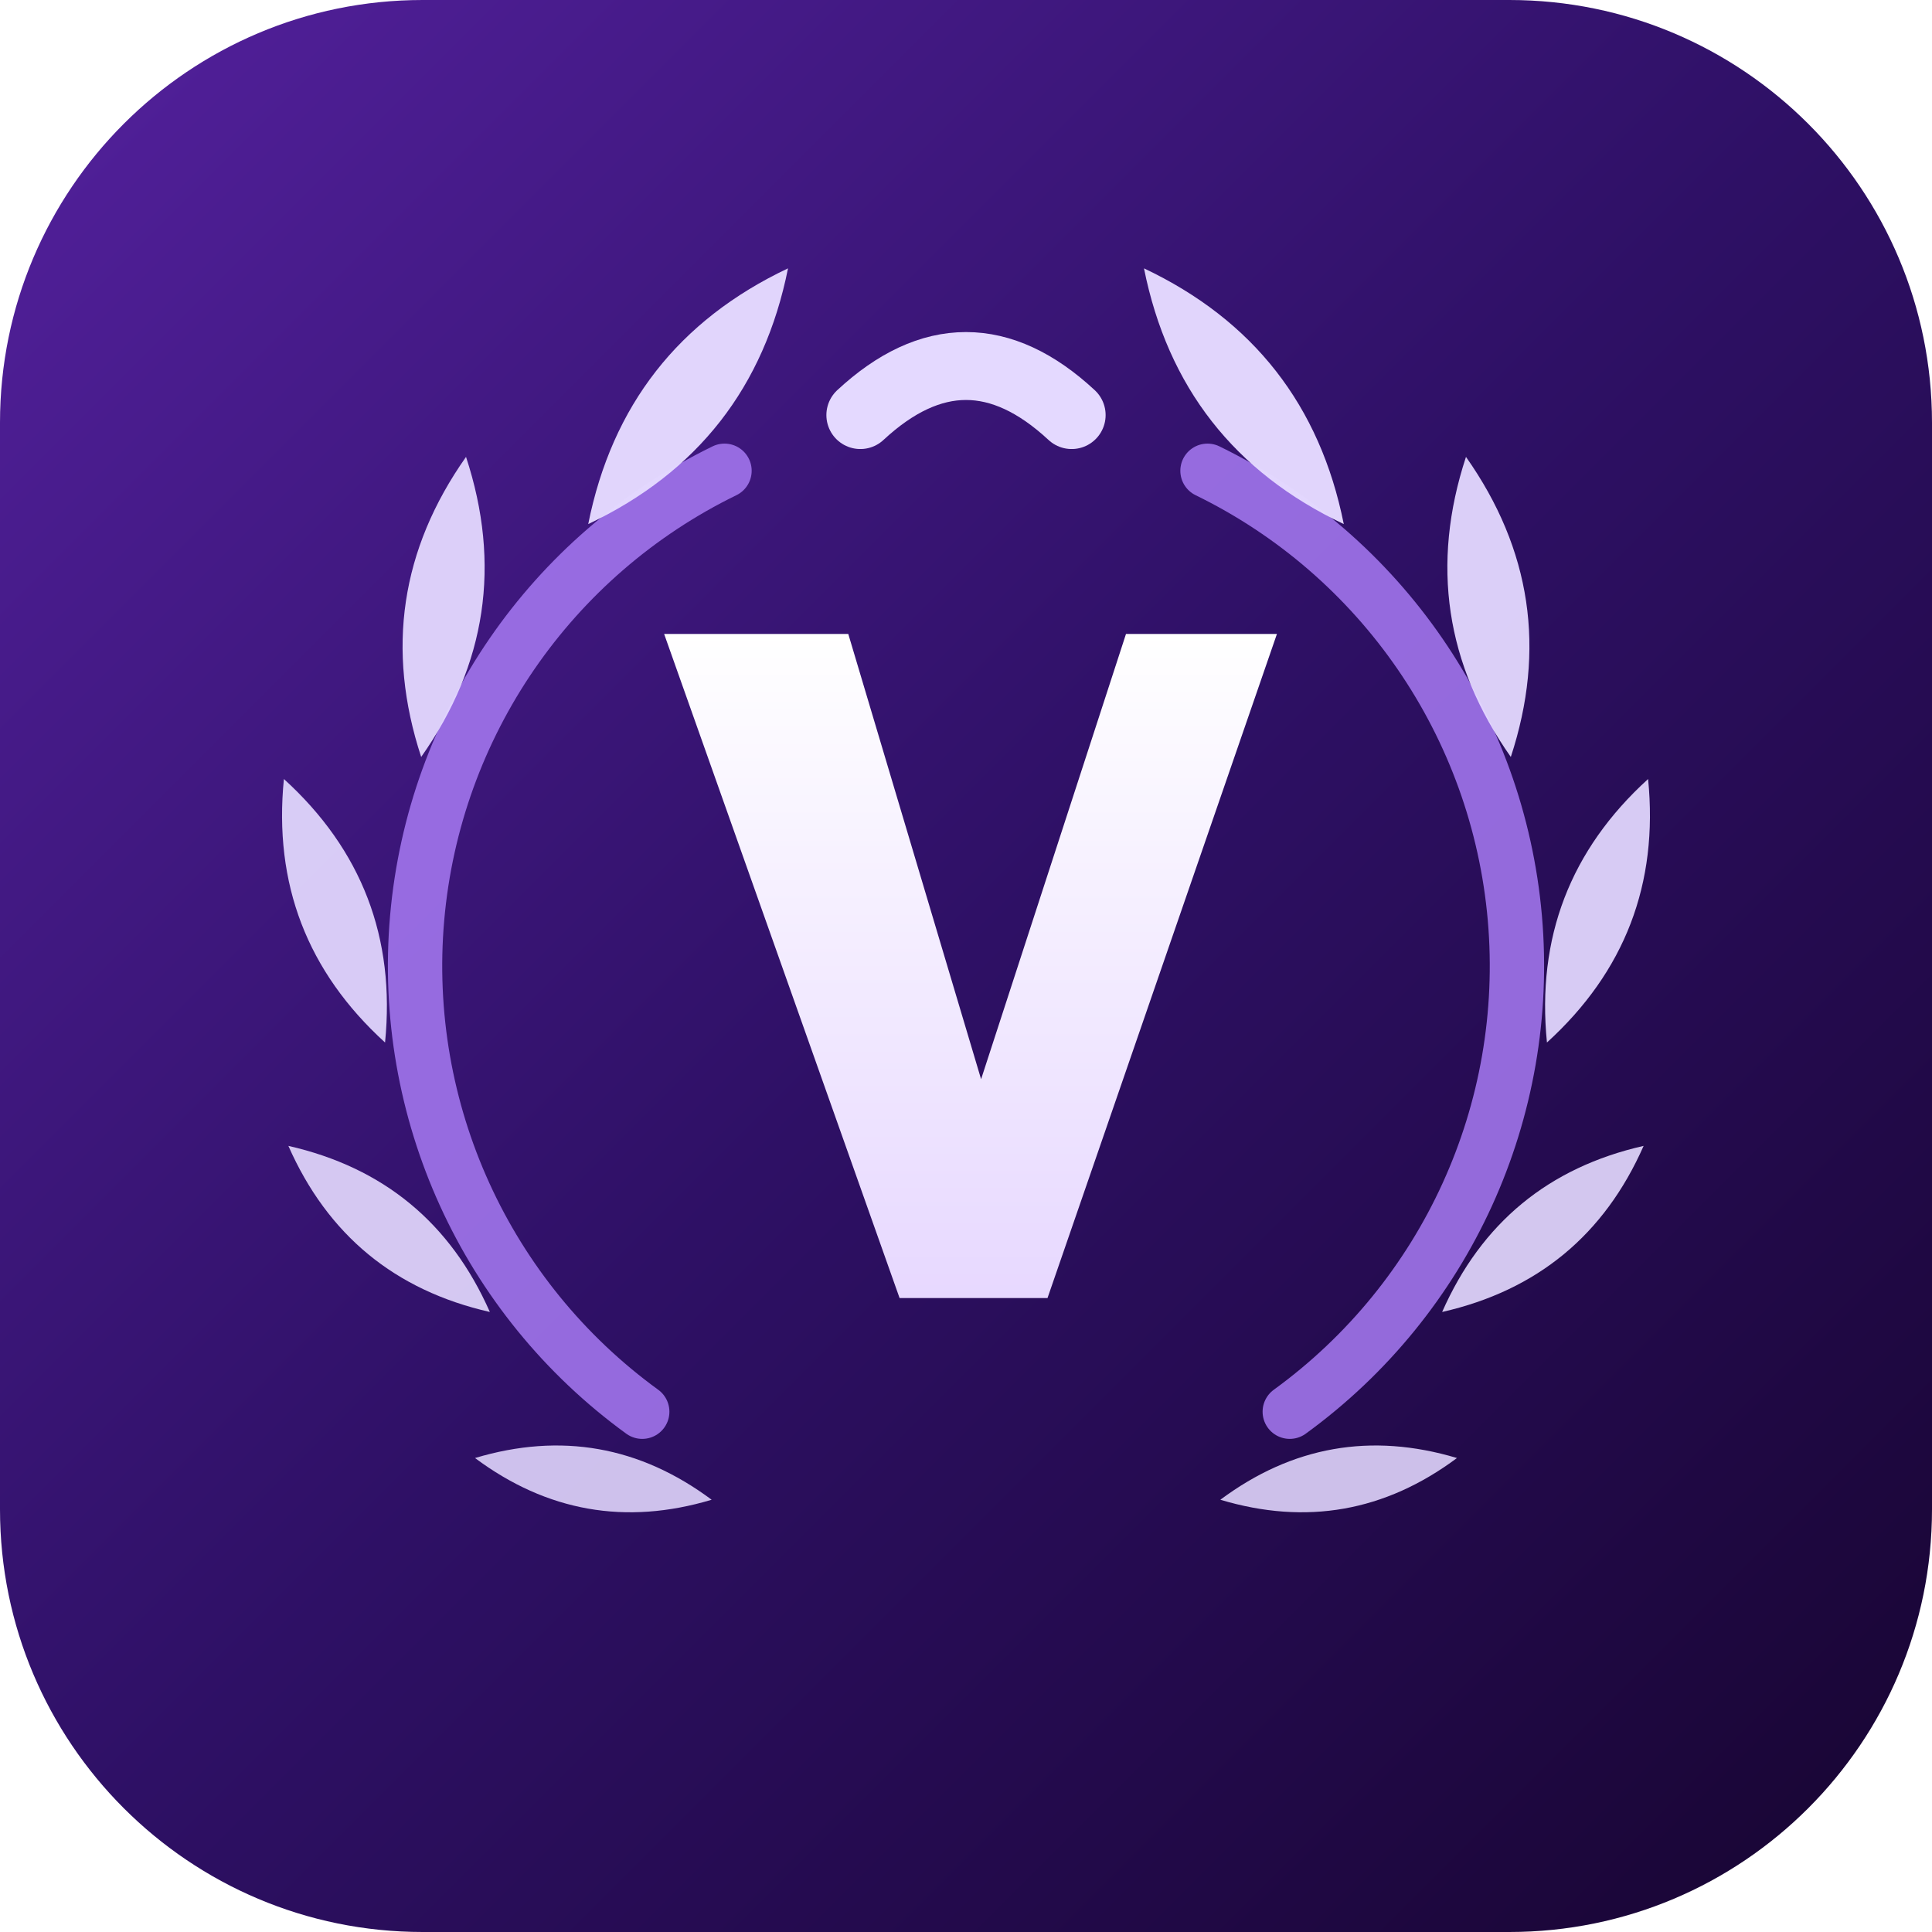
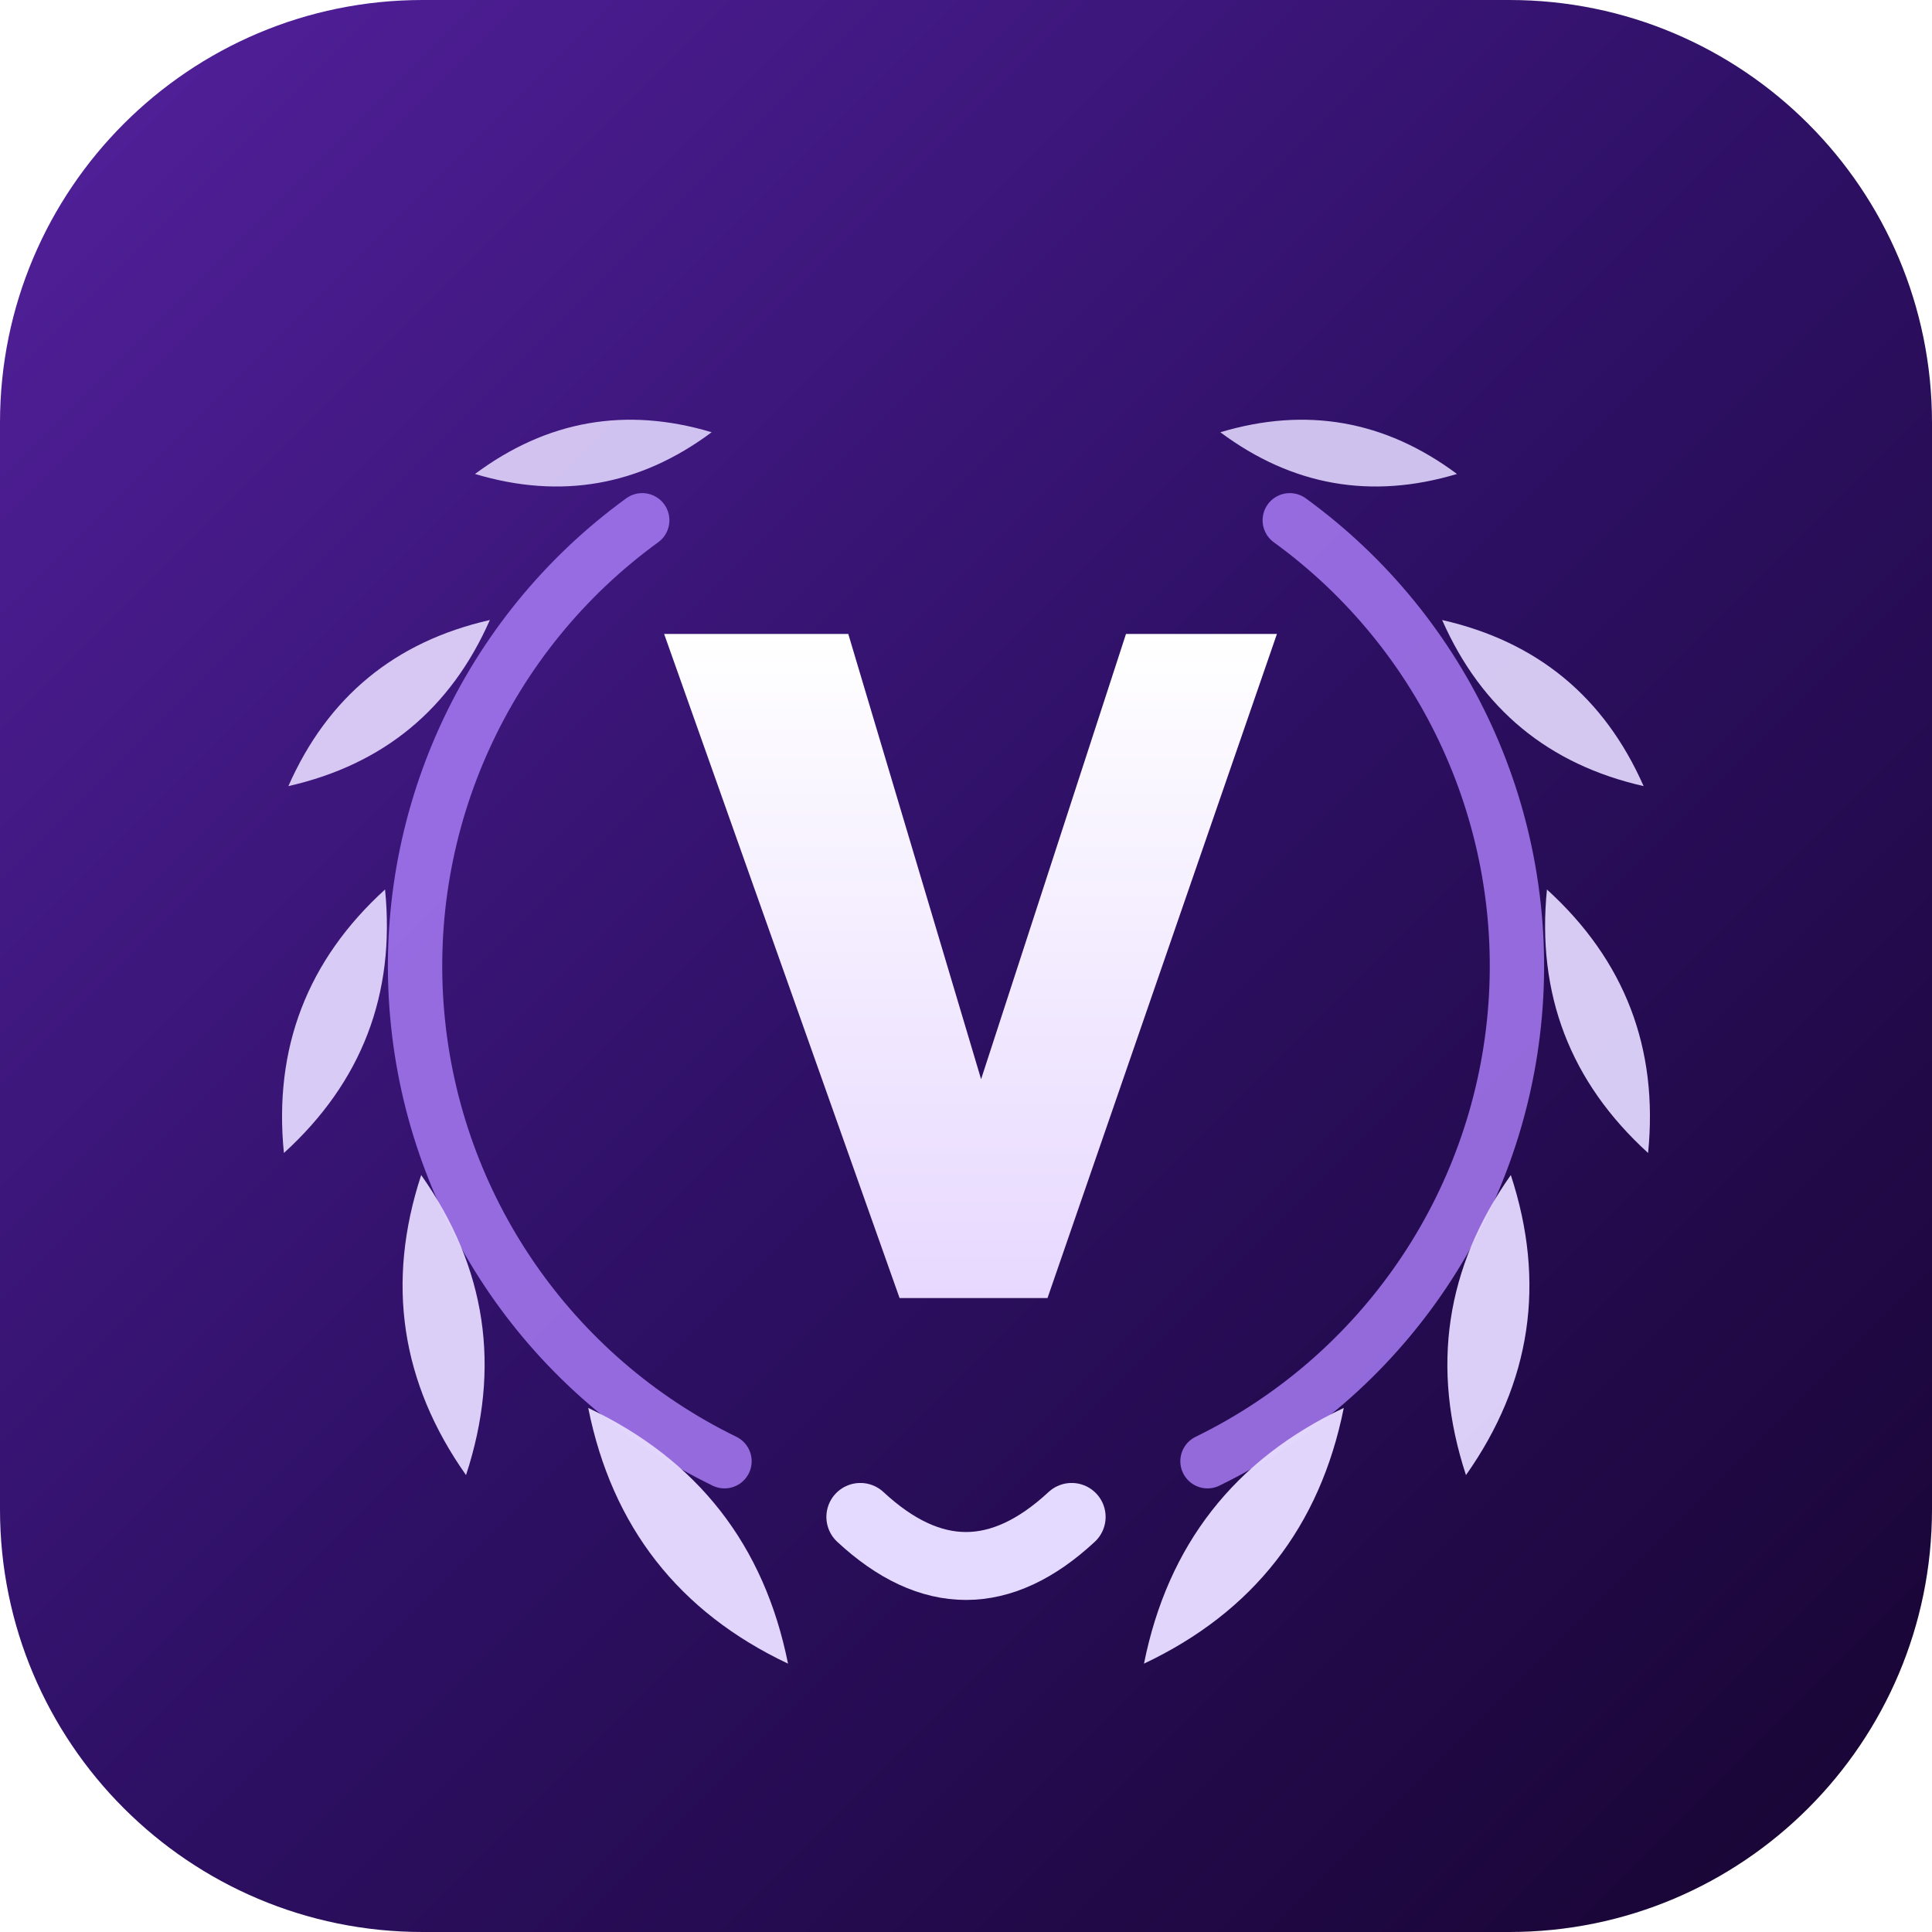
<svg xmlns="http://www.w3.org/2000/svg" viewBox="0 0 128 128" width="128" height="128">
  <defs>
    <linearGradient id="ground" x1="0" y1="0" x2="1" y2="1">
      <stop offset="0" stop-color="#54219E" />
      <stop offset="0.5" stop-color="#2E1065" />
      <stop offset="1" stop-color="#170430" />
    </linearGradient>
    <linearGradient id="mark" x1="0" y1="0" x2="0" y2="1">
      <stop offset="0" stop-color="#FFFFFF" />
      <stop offset="1" stop-color="#E7D8FF" />
    </linearGradient>
  </defs>
  <rect width="128" height="128" rx="28" fill="url(#ground)" />
-   <g transform="translate(0 128) scale(1 -1)">
-     <path d="M 48.00 96.81 A 36.5 36.5 0 0 1 42.55 34.47" fill="none" stroke="#A77BF3" stroke-width="3.6" stroke-linecap="round" stroke-opacity="0.85" />
-     <path d="M -10.75 0 Q 0 -5.40 10.75 0 Q 0 5.40 -10.75 0 Z" fill="#E4D9FF" fill-opacity="0.98" transform="translate(45.59 101.75) rotate(232.00)" />
-     <path d="M -10.05 0 Q 0 -5.05 10.05 0 Q 0 5.05 -10.05 0 Z" fill="#E4D9FF" fill-opacity="0.95" transform="translate(29.39 87.79) rotate(261.50)" />
-     <path d="M -9.35 0 Q 0 -4.70 9.35 0 Q 0 4.70 -9.35 0 Z" fill="#E4D9FF" fill-opacity="0.93" transform="translate(22.16 67.66) rotate(291.00)" />
-     <path d="M -8.65 0 Q 0 -4.35 8.65 0 Q 0 4.35 -8.65 0 Z" fill="#E4D9FF" fill-opacity="0.91" transform="translate(25.78 46.58) rotate(320.50)" />
-     <path d="M -7.96 0 Q 0 -4.00 7.96 0 Q 0 4.00 -7.96 0 Z" fill="#E4D9FF" fill-opacity="0.88" transform="translate(39.31 30.02) rotate(350.00)" />
-     <path d="M 80.00 96.81 A 36.5 36.5 0 0 0 85.45 34.47" fill="none" stroke="#A77BF3" stroke-width="3.6" stroke-linecap="round" stroke-opacity="0.85" />
-     <path d="M -10.75 0 Q 0 -5.40 10.75 0 Q 0 5.40 -10.75 0 Z" fill="#E4D9FF" fill-opacity="0.98" transform="translate(82.41 101.75) rotate(128.00)" />
-     <path d="M -10.05 0 Q 0 -5.05 10.05 0 Q 0 5.05 -10.05 0 Z" fill="#E4D9FF" fill-opacity="0.95" transform="translate(98.61 87.79) rotate(98.50)" />
-     <path d="M -9.35 0 Q 0 -4.70 9.35 0 Q 0 4.70 -9.35 0 Z" fill="#E4D9FF" fill-opacity="0.93" transform="translate(105.84 67.66) rotate(69.00)" />
-     <path d="M -8.65 0 Q 0 -4.35 8.65 0 Q 0 4.35 -8.65 0 Z" fill="#E4D9FF" fill-opacity="0.91" transform="translate(102.22 46.58) rotate(39.50)" />
-     <path d="M -7.96 0 Q 0 -4.00 7.96 0 Q 0 4.00 -7.96 0 Z" fill="#E4D9FF" fill-opacity="0.88" transform="translate(88.69 30.02) rotate(10.00)" />
-     <path d="M 57 100.5 Q 64 107 71 100.5" fill="none" stroke="#E4D9FF" stroke-width="4.5" stroke-linecap="round" />
-   </g>
+   <path d="M 48.00 96.81 A 36.5 36.5 0 0 1 42.55 34.47" fill="none" stroke="#A77BF3" stroke-width="3.6" stroke-linecap="round" stroke-opacity="0.85" />
+   <path d="M -10.75 0 Q 0 -5.40 10.75 0 Q 0 5.40 -10.75 0 Z" fill="#E4D9FF" fill-opacity="0.98" transform="translate(45.59 101.75) rotate(232.00)" />
+   <path d="M -10.05 0 Q 0 -5.05 10.05 0 Q 0 5.05 -10.05 0 Z" fill="#E4D9FF" fill-opacity="0.95" transform="translate(29.39 87.79) rotate(261.50)" />
+   <path d="M -9.35 0 Q 0 -4.70 9.35 0 Q 0 4.70 -9.35 0 Z" fill="#E4D9FF" fill-opacity="0.93" transform="translate(22.16 67.66) rotate(291.00)" />
+   <path d="M -8.65 0 Q 0 -4.35 8.65 0 Q 0 4.35 -8.65 0 Z" fill="#E4D9FF" fill-opacity="0.91" transform="translate(25.78 46.58) rotate(320.50)" />
+   <path d="M -7.96 0 Q 0 -4.00 7.96 0 Q 0 4.00 -7.96 0 Z" fill="#E4D9FF" fill-opacity="0.88" transform="translate(39.31 30.02) rotate(350.00)" />
+   <path d="M 80.00 96.81 A 36.5 36.5 0 0 0 85.45 34.47" fill="none" stroke="#A77BF3" stroke-width="3.6" stroke-linecap="round" stroke-opacity="0.85" />
+   <path d="M -10.75 0 Q 0 -5.40 10.75 0 Q 0 5.40 -10.75 0 Z" fill="#E4D9FF" fill-opacity="0.98" transform="translate(82.41 101.75) rotate(128.00)" />
+   <path d="M -10.05 0 Q 0 -5.05 10.05 0 Q 0 5.05 -10.05 0 Z" fill="#E4D9FF" fill-opacity="0.95" transform="translate(98.61 87.79) rotate(98.50)" />
+   <path d="M -9.35 0 Q 0 -4.70 9.35 0 Q 0 4.70 -9.35 0 Z" fill="#E4D9FF" fill-opacity="0.93" transform="translate(105.84 67.66) rotate(69.00)" />
+   <path d="M -8.65 0 Q 0 -4.35 8.65 0 Q 0 4.35 -8.65 0 Z" fill="#E4D9FF" fill-opacity="0.91" transform="translate(102.22 46.58) rotate(39.50)" />
+   <path d="M -7.96 0 Q 0 -4.00 7.96 0 Q 0 4.00 -7.96 0 Z" fill="#E4D9FF" fill-opacity="0.88" transform="translate(88.69 30.02) rotate(10.00)" />
+   <path d="M 57 100.5 Q 64 107 71 100.5" fill="none" stroke="#E4D9FF" stroke-width="4.5" stroke-linecap="round" />
  <path d="M 44 42 L 56.2 42 L 65.0 71.5 L 74.6 42 L 84.6 42 L 69.4 86 L 59.6 86 Z" fill="url(#mark)" />
</svg>
